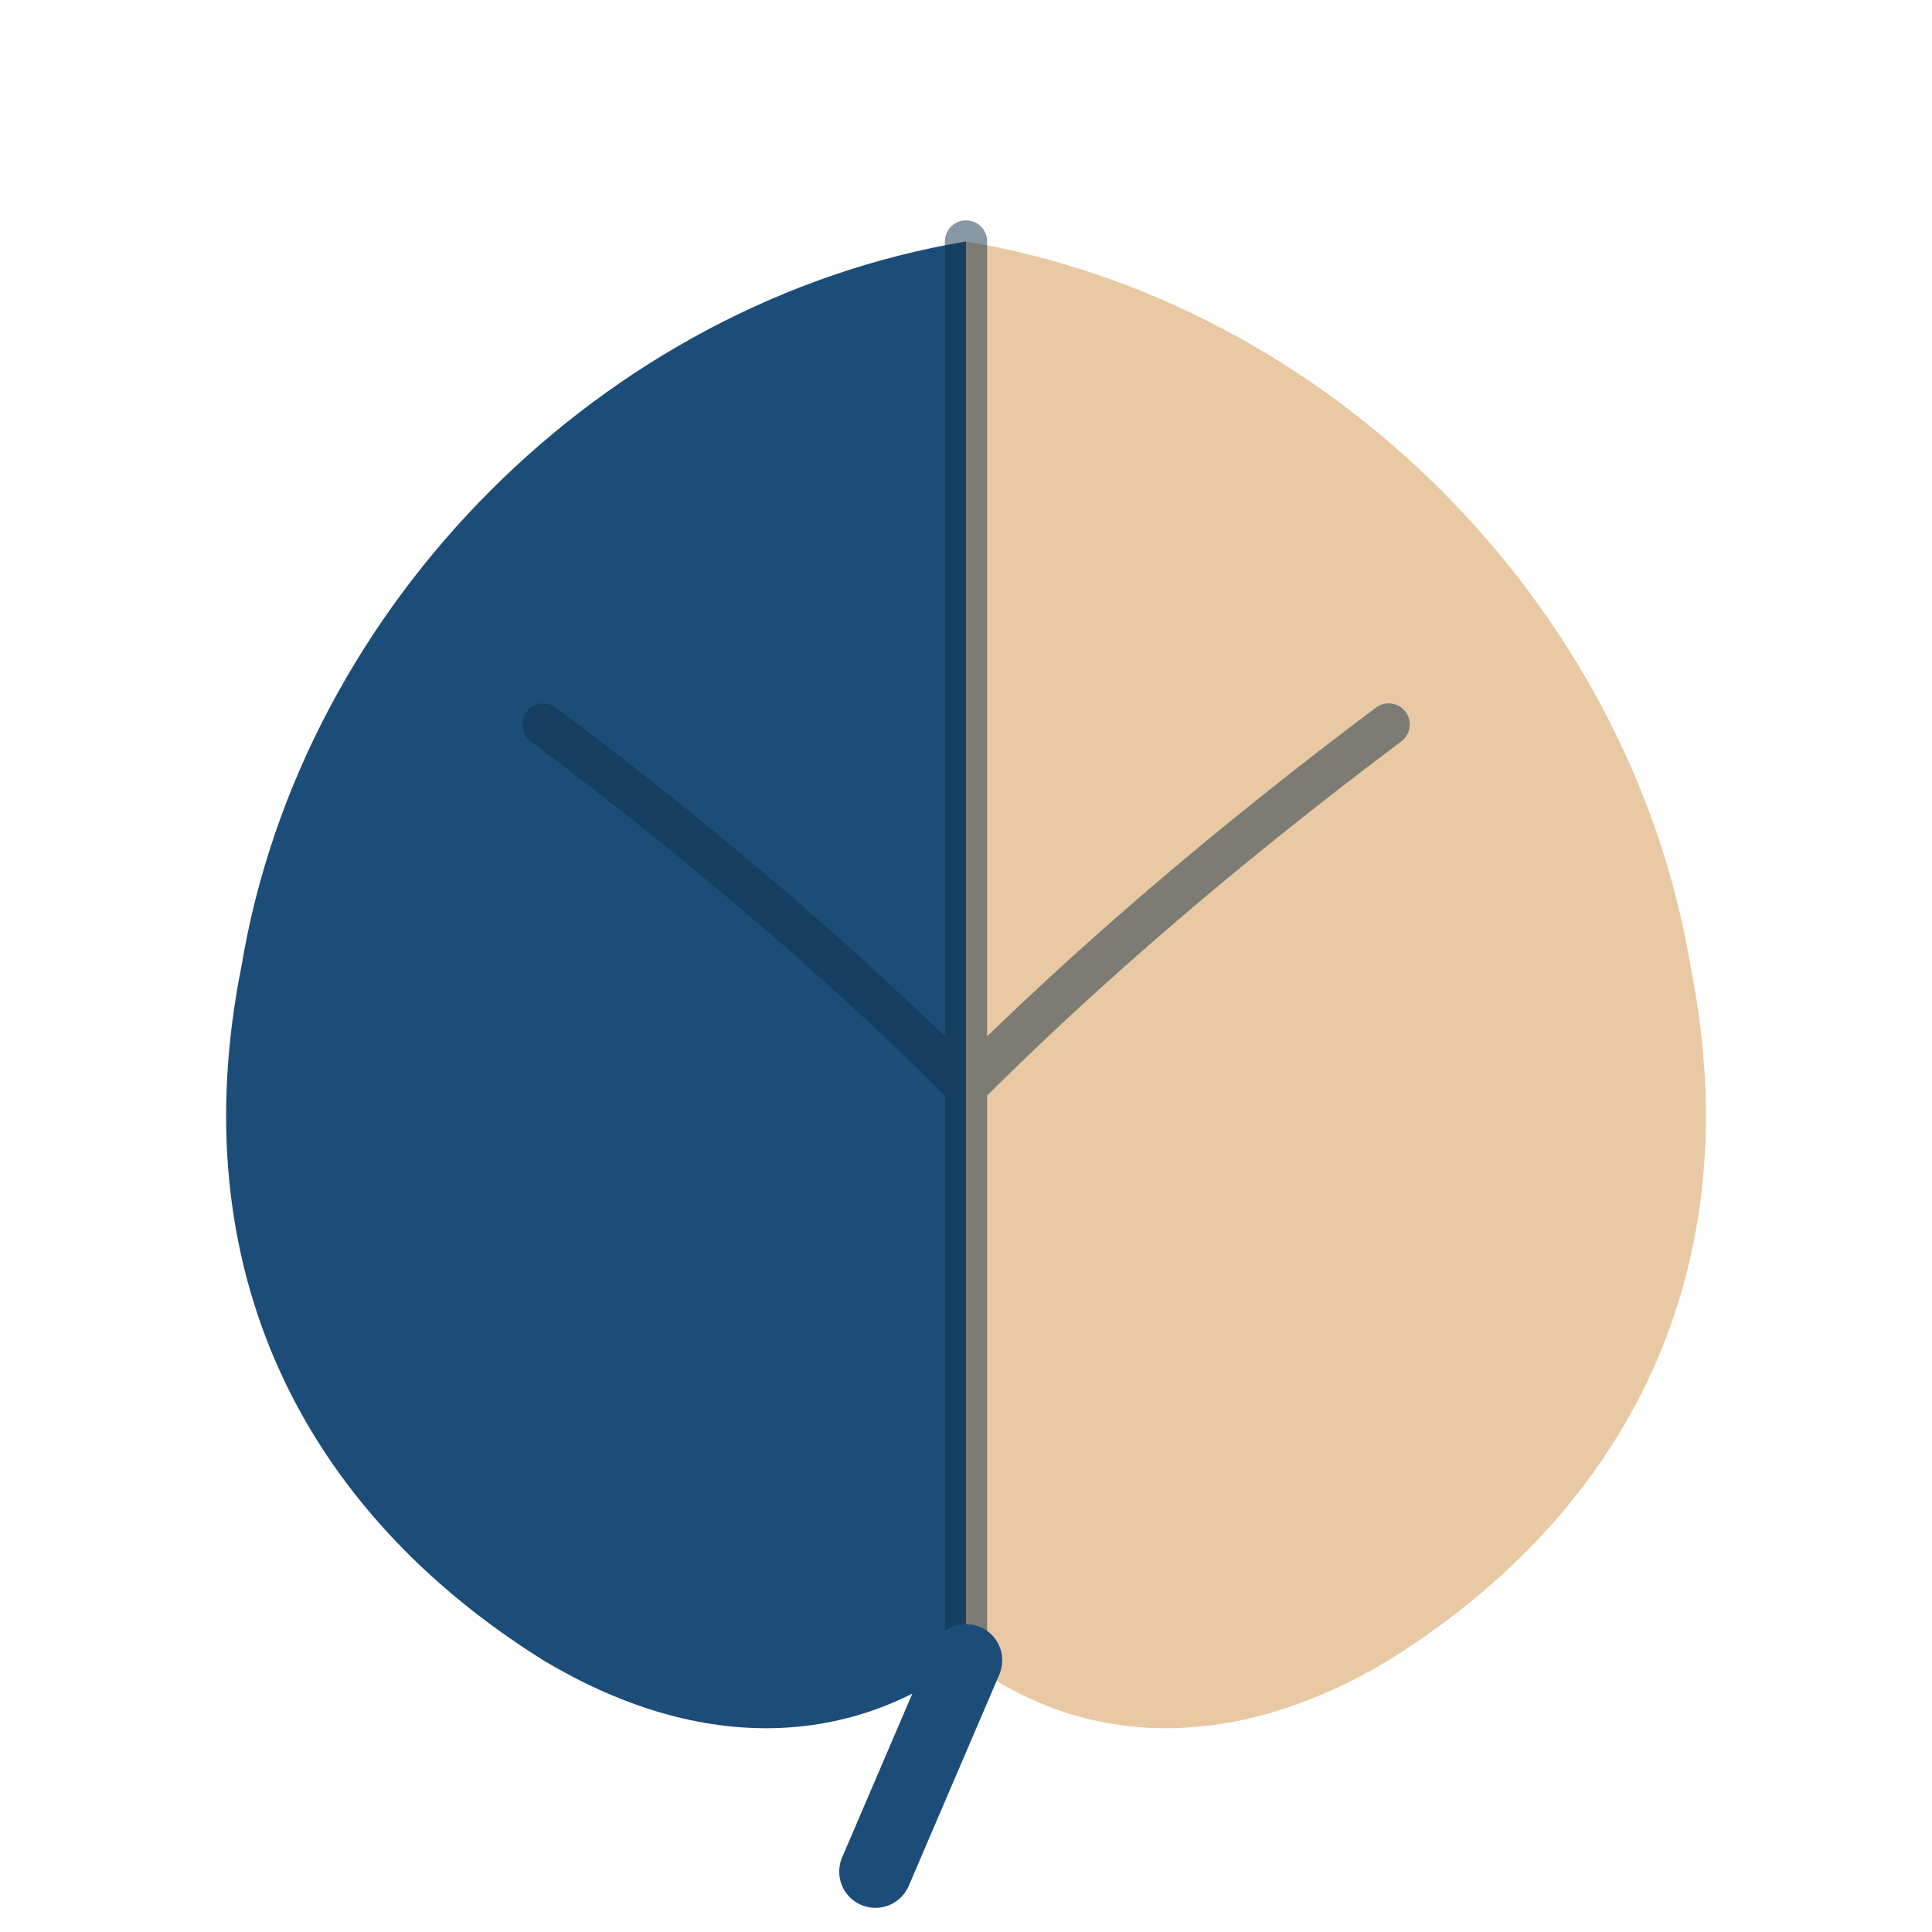
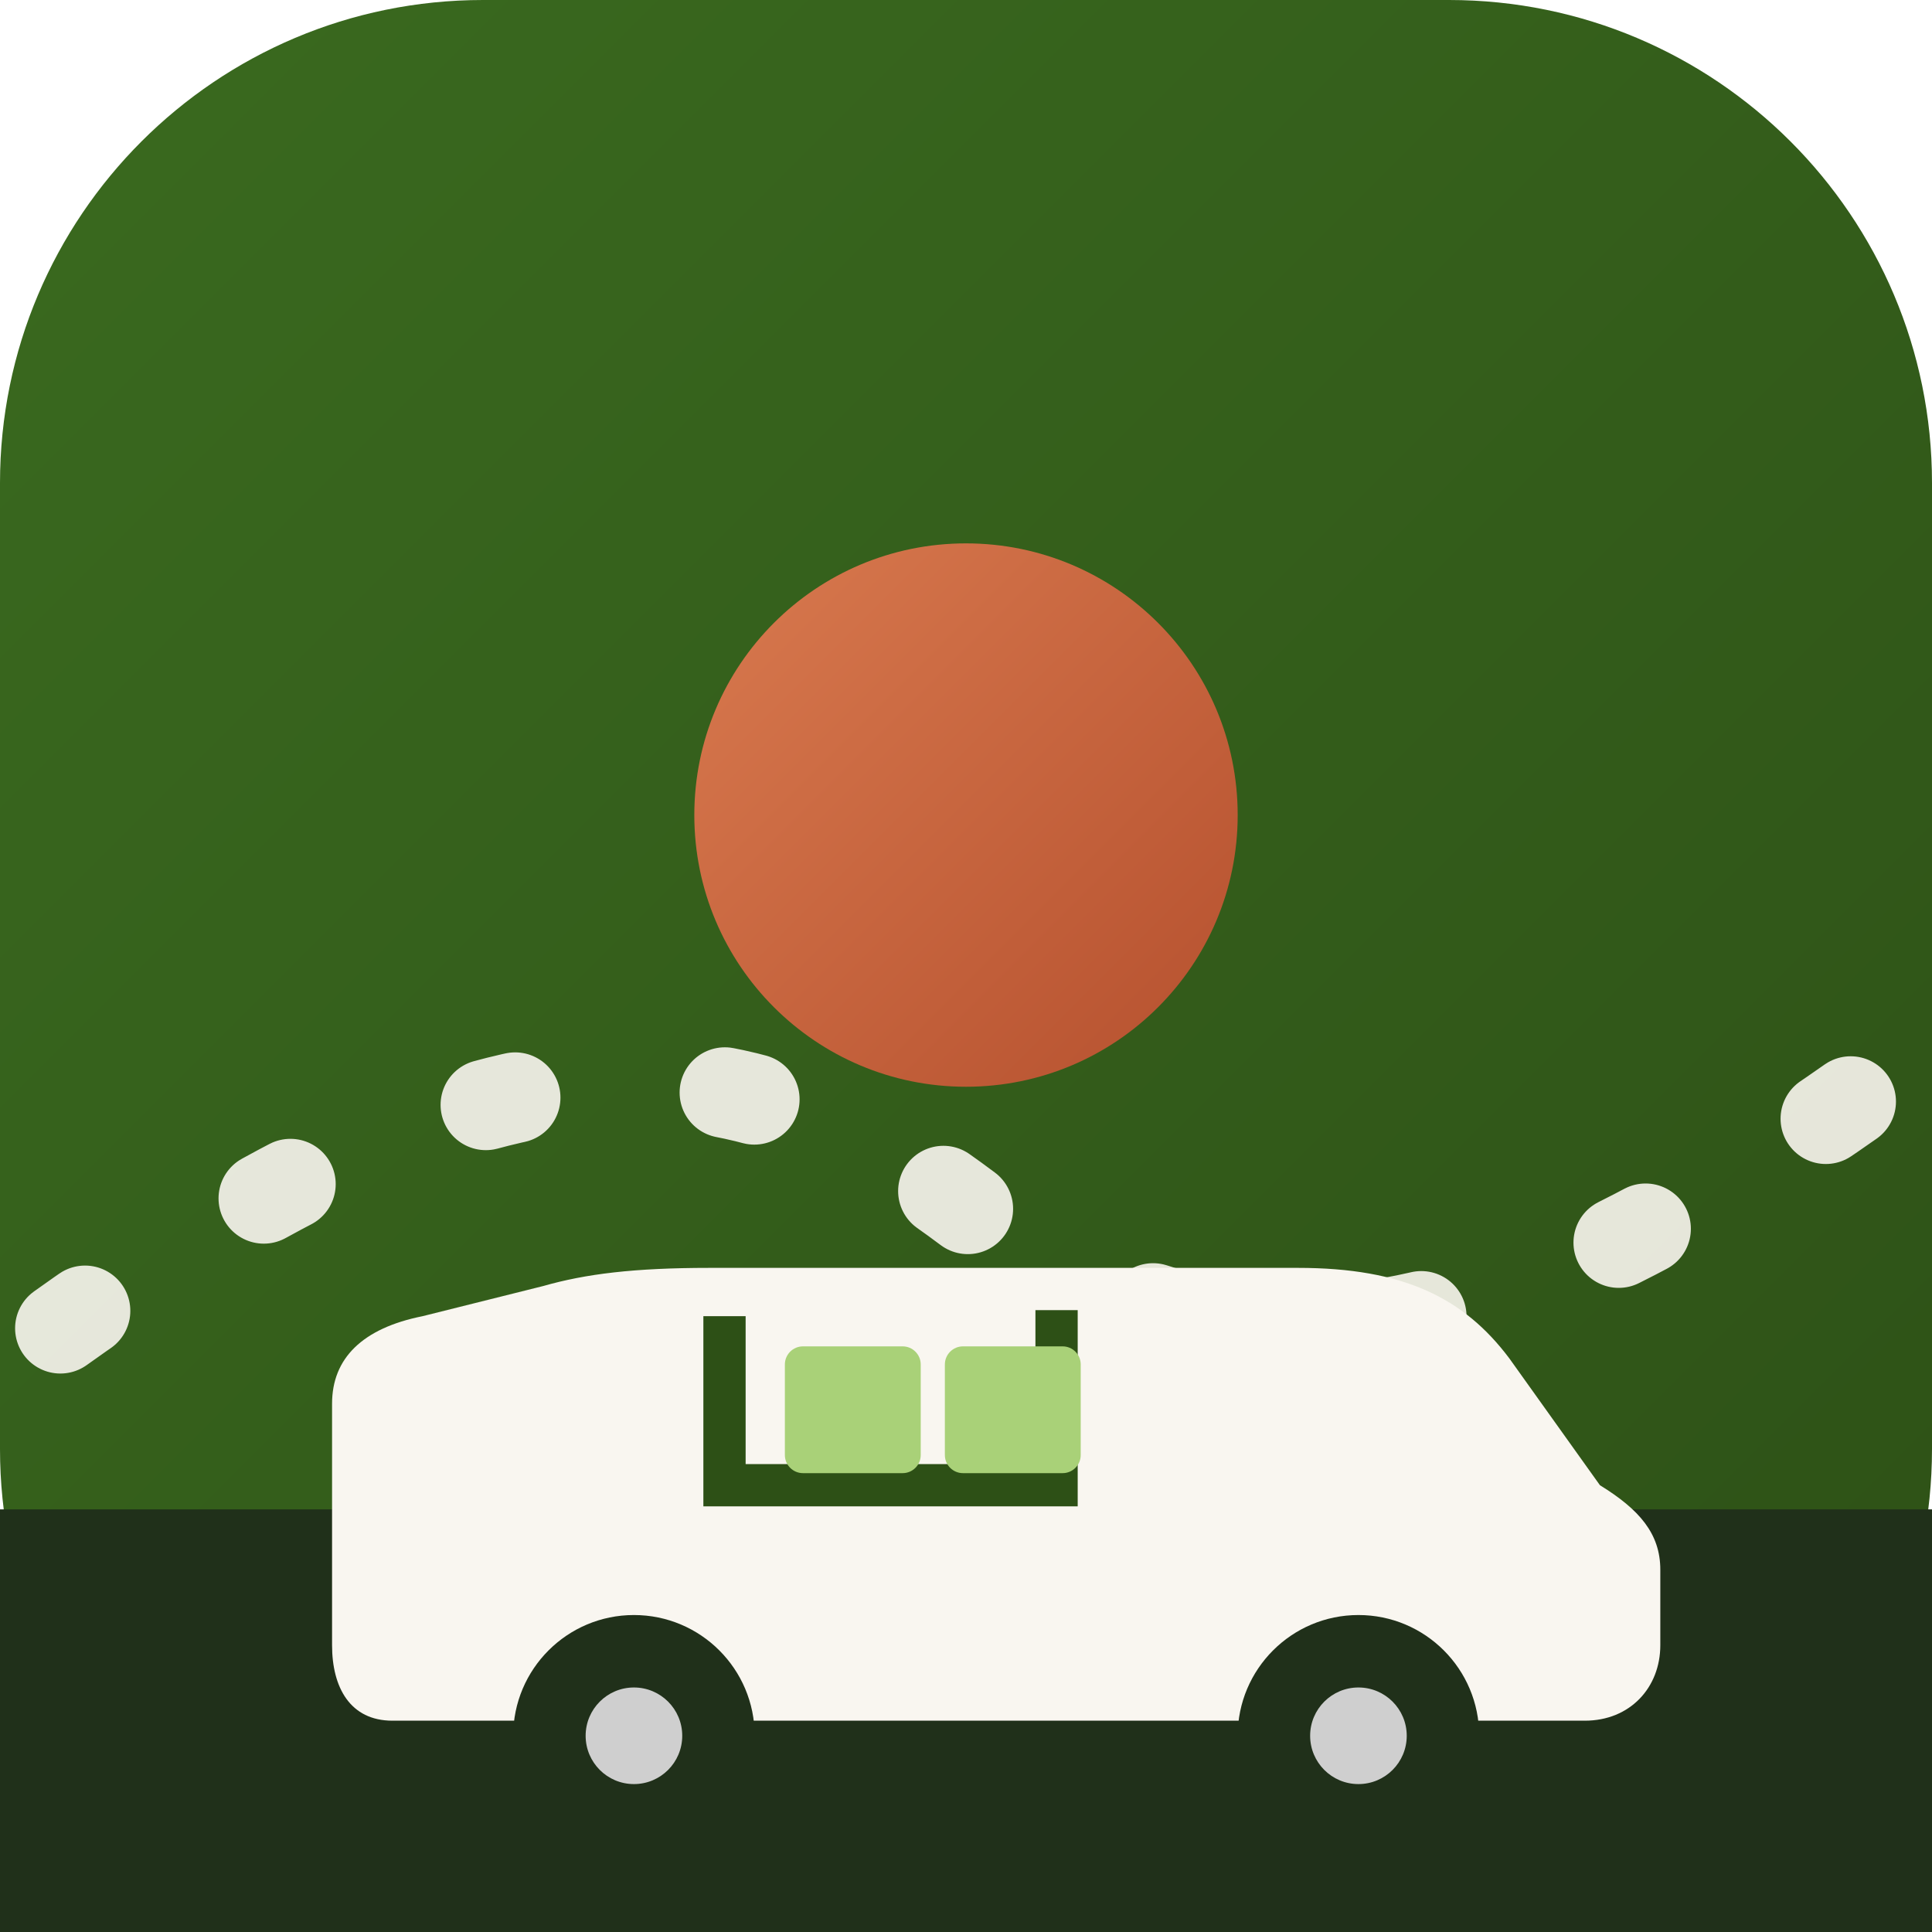
- <svg xmlns="http://www.w3.org/2000/svg" viewBox="0 0 64 64" width="64" height="64" role="img" aria-label="Mada Voyage">
+ <svg xmlns="http://www.w3.org/2000/svg" viewBox="0 0 64 64" width="64" height="64" role="img" aria-label="Mada-Brousse">
  <defs>
-     <clipPath id="mv-left">
-       <rect x="0" y="0" width="32" height="64" />
-     </clipPath>
-     <clipPath id="mv-right">
-       <rect x="32" y="0" width="32" height="64" />
-     </clipPath>
+     <linearGradient id="mb-bg" x1="0" y1="0" x2="1" y2="1">
+       <stop offset="0" stop-color="#3a6a1f" />
+       <stop offset="1" stop-color="#2d5016" />
+     </linearGradient>
+     <linearGradient id="mb-sun" x1="0" y1="0" x2="1" y2="1">
+       <stop offset="0" stop-color="#d97a4f" />
+       <stop offset="1" stop-color="#b5502e" />
+     </linearGradient>
  </defs>
-   <g>
-     <path clip-path="url(#mv-left)" fill="#1c4d78" d="M32 8       C 20 10 10 20 8 32       C 6 42 10 50 18 55       C 23 58 28 58 32 55       L 32 8 Z" />
-     <path clip-path="url(#mv-right)" fill="#e8c9a3" d="M32 8       C 44 10 54 20 56 32       C 58 42 54 50 46 55       C 41 58 36 58 32 55       L 32 8 Z" />
-     <path d="M32 8 L32 55 M18 24 Q26 30 32 36 M46 24 Q38 30 32 36" stroke="#0f2f47" stroke-width="1.4" fill="none" stroke-linecap="round" opacity=".5" />
-     <path d="M32 55 L29 62" stroke="#1c4d78" stroke-width="2.4" fill="none" stroke-linecap="round" />
+   <rect width="64" height="64" rx="16" fill="url(#mb-bg)" />
+   <circle cx="32" cy="27" r="9" fill="url(#mb-sun)" />
+   <path d="M2 44 C 16 34, 24 34, 32 40 C 40 46, 48 46, 62 36" stroke="#f9f6f0" stroke-width="3" stroke-linecap="round" stroke-dasharray="1 7" fill="none" opacity=".9" />
+   <path d="M0 50 L64 50 L64 64 L0 64 Z" fill="#20301a" />
+   <g transform="translate(9,40)">
+     <path d="M2 10 L2 6.5 C2 5 3 4 5 3.6 L9 2.6 C10.4 2.2 12 2 14.5 2 L34 2 C37.5 2 39.5 3 41 5 L44 9.2 C45.3 10 46 10.8 46 12 L46 14.5 C46 15.9 45 17 43.5 17 L4 17 C2.6 17 2 15.9 2 14.5 Z" fill="#f9f6f0" />
+     <path d="M15 3.6 L15 9.2 L26 9.2 L26 3.4" fill="none" stroke="#2d5016" stroke-width="1.4" />
+     <rect x="17" y="4.6" width="4.5" height="4.2" rx=".6" fill="#a9d178" />
+     <rect x="22.3" y="4.6" width="4.5" height="4.2" rx=".6" fill="#a9d178" />
+     <circle cx="12" cy="17.5" r="4" fill="#20301a" />
+     <circle cx="12" cy="17.5" r="1.6" fill="#cfcfcf" />
+     <circle cx="36" cy="17.5" r="4" fill="#20301a" />
+     <circle cx="36" cy="17.5" r="1.6" fill="#cfcfcf" />
  </g>
</svg>
